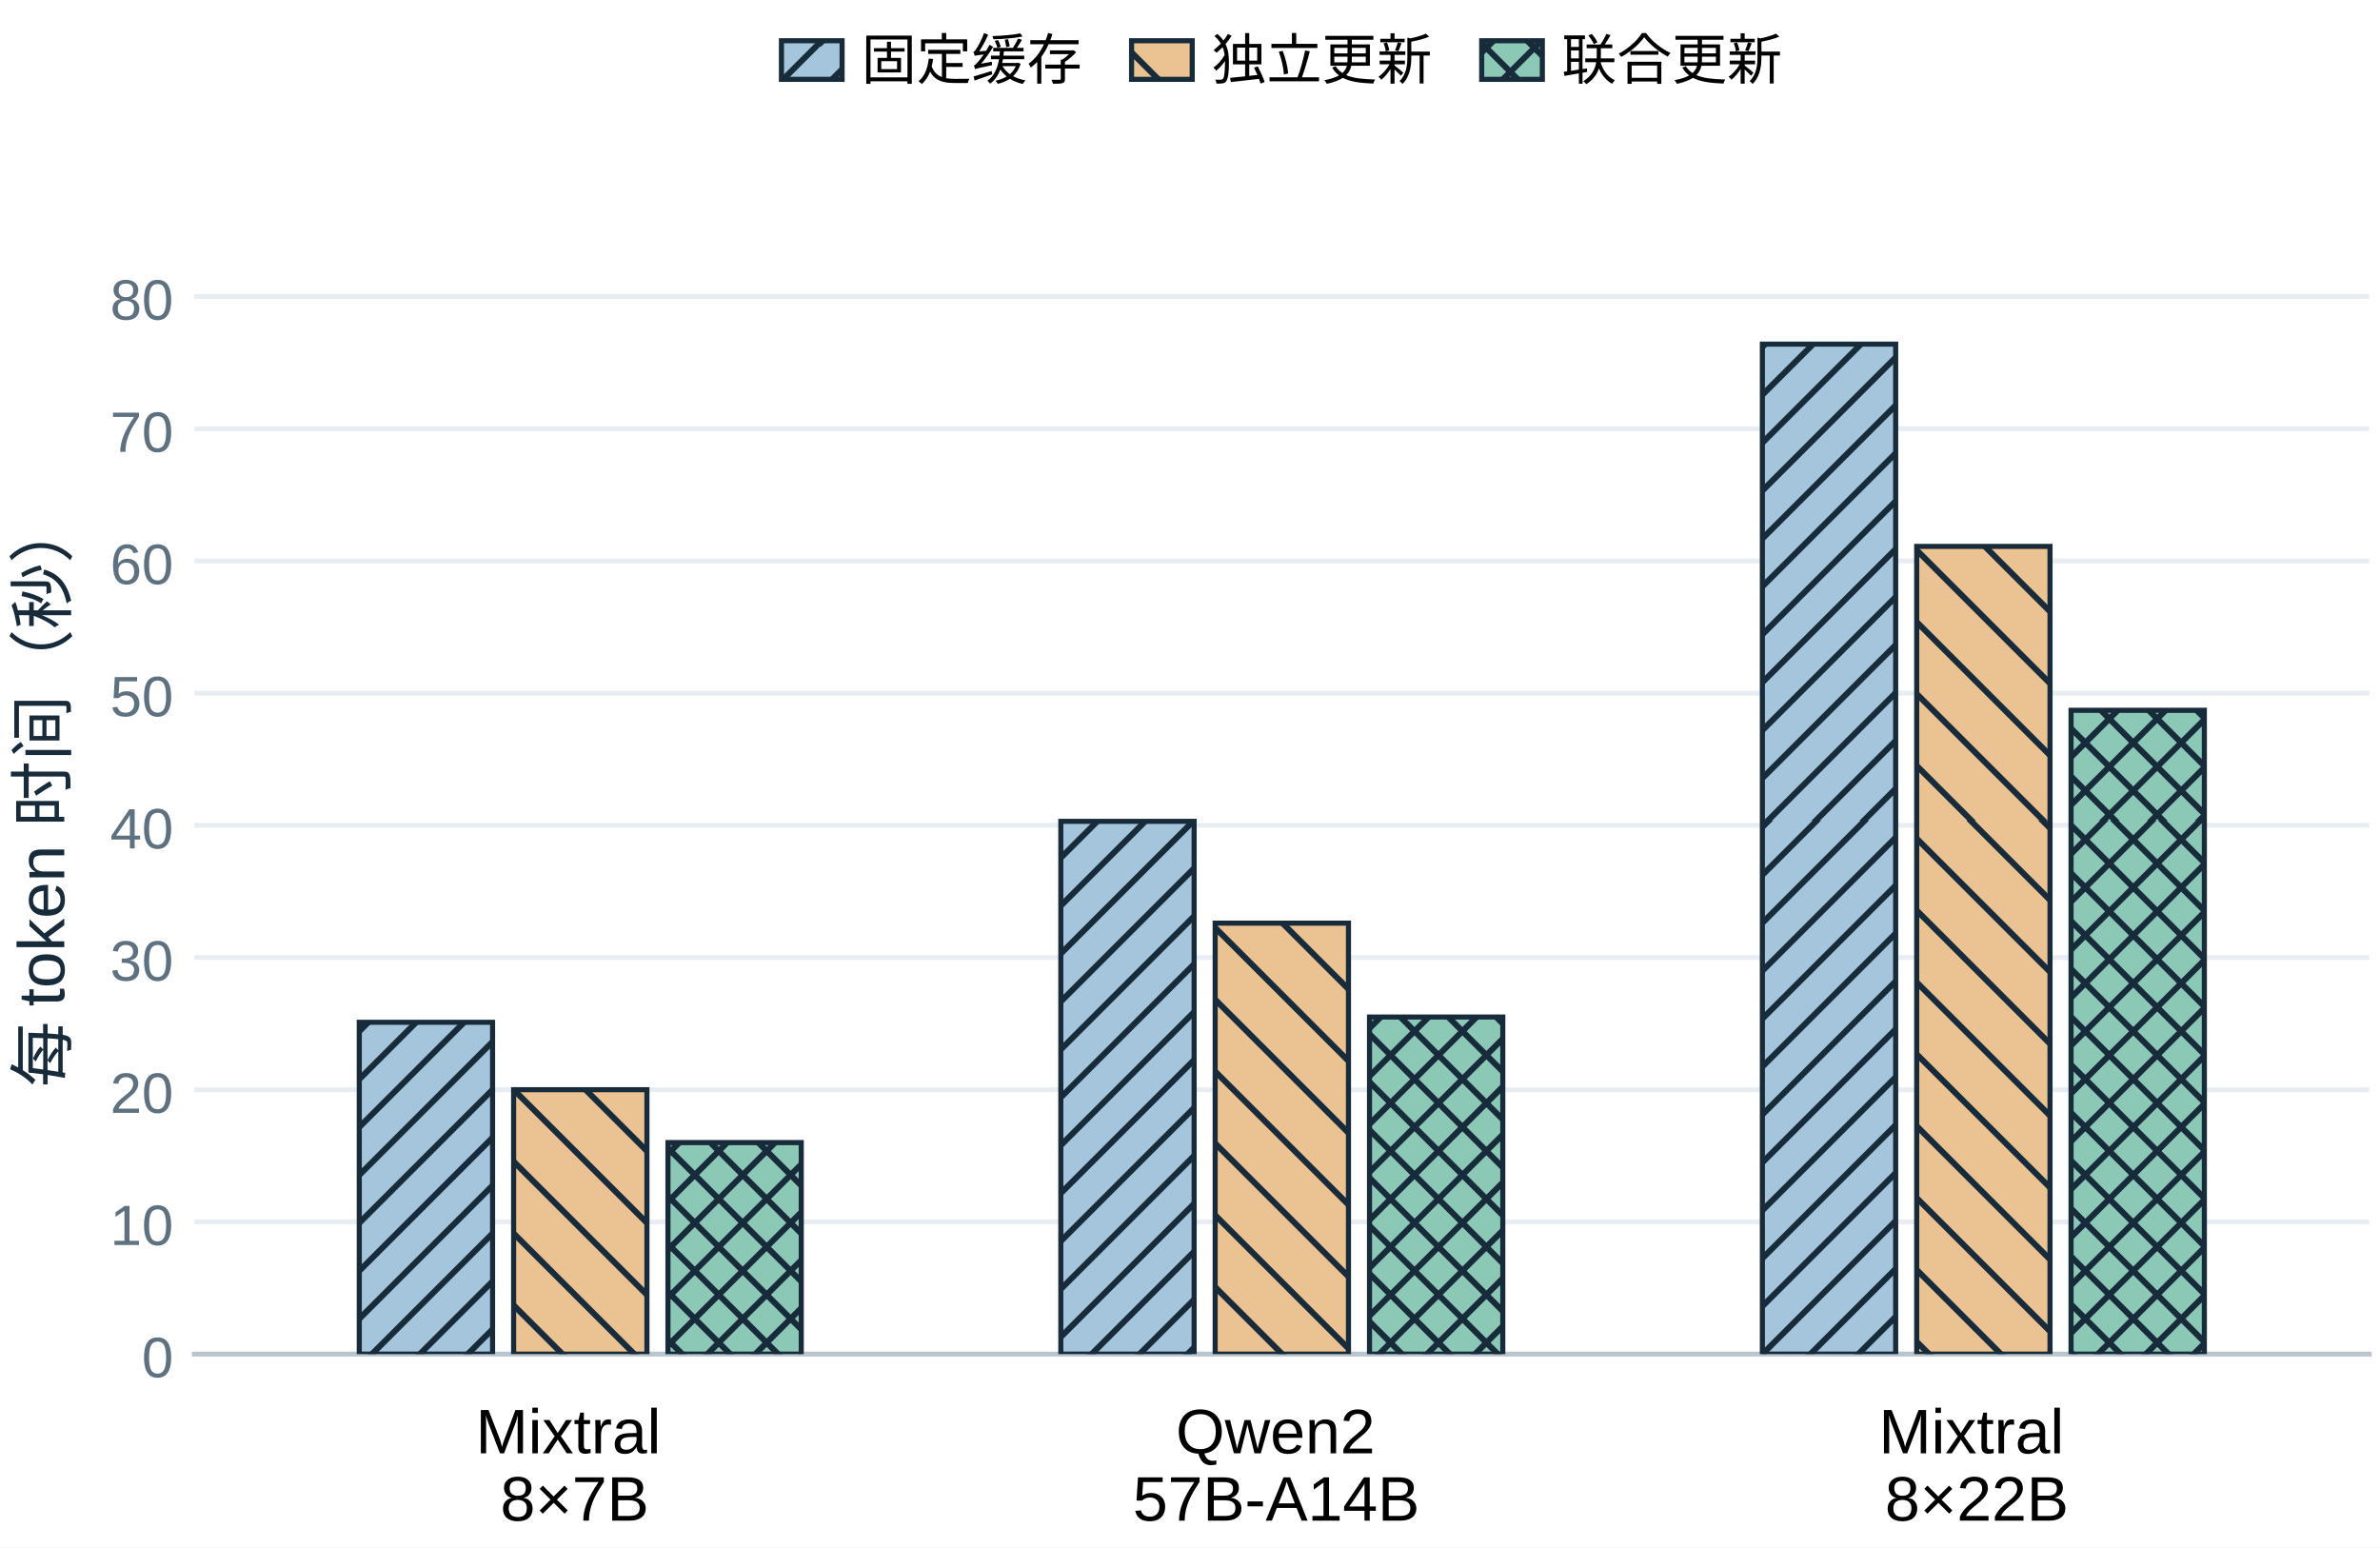
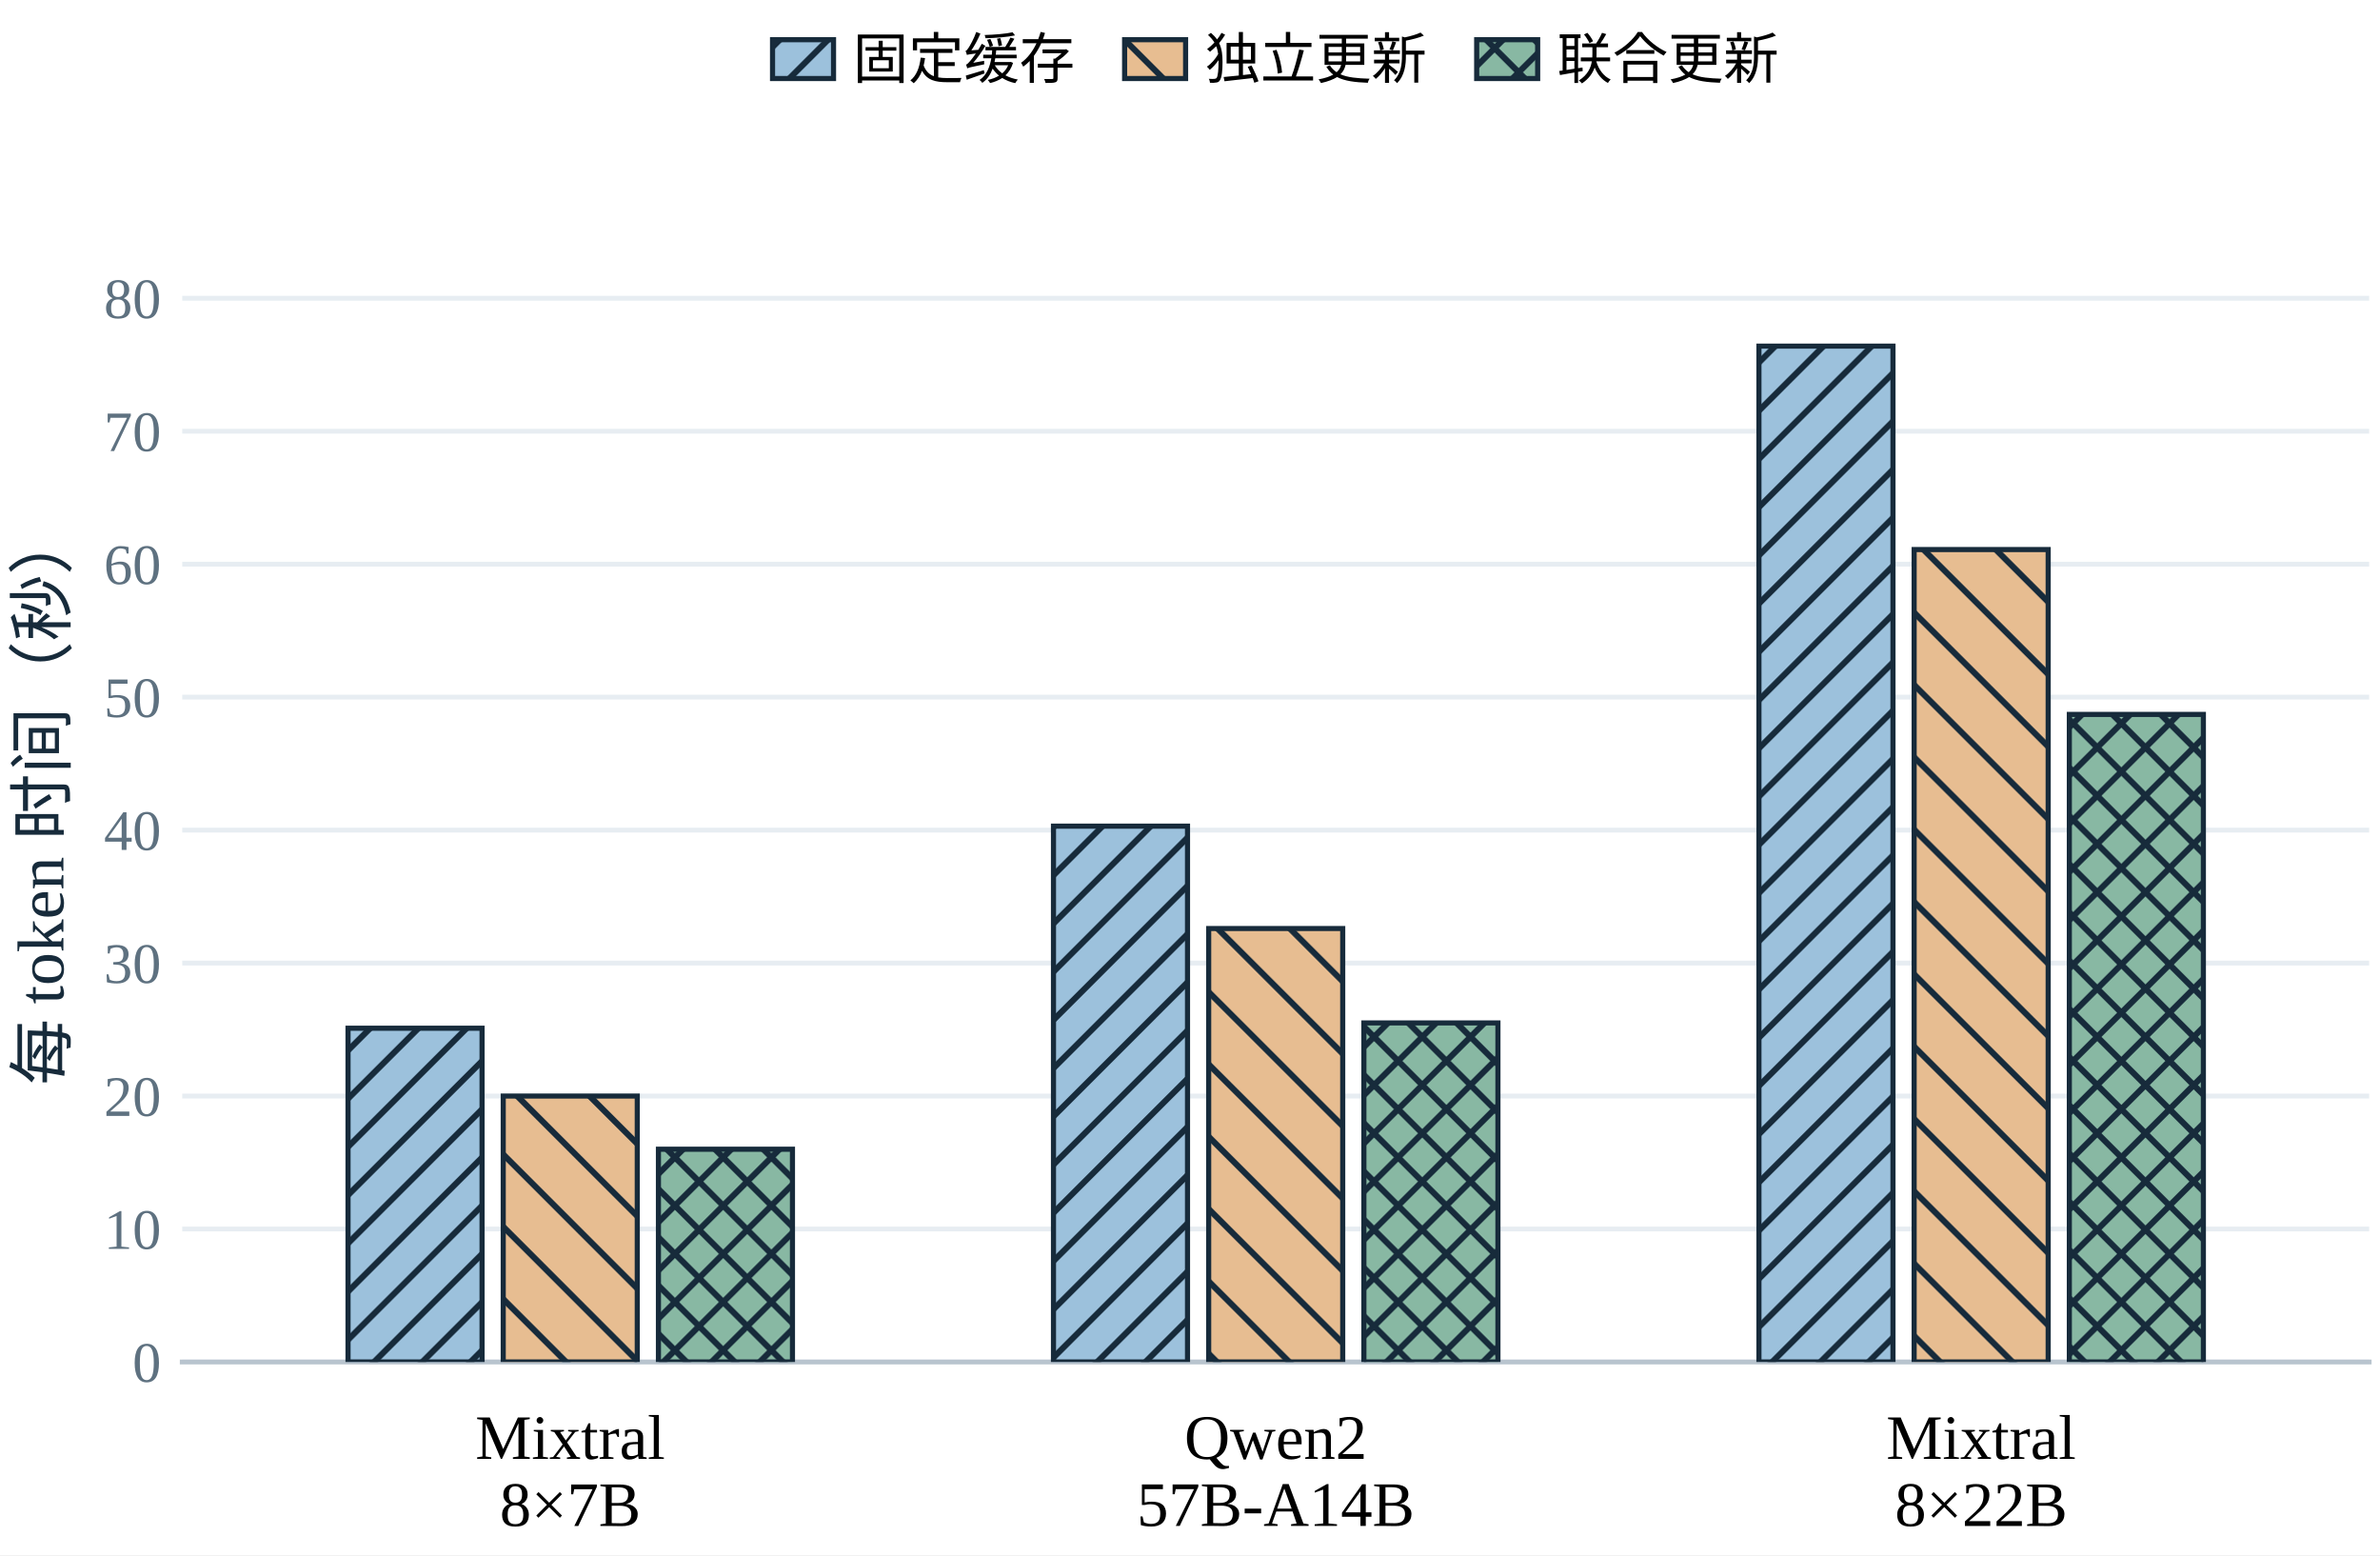
- <svg xmlns="http://www.w3.org/2000/svg" width="397.12pt" height="258.202pt" viewBox="0 0 397.12 258.202" version="1.1">
+ <svg xmlns="http://www.w3.org/2000/svg" width="394.92pt" height="257.987pt" viewBox="0 0 394.92 257.987" version="1.1">
  <defs>
    <style type="text/css">*{stroke-linejoin: round; stroke-linecap: butt}</style>
  </defs>
  <g id="figure_1">
    <g id="patch_1">
-       <path d="M 0 258.202  L 397.12 258.202  L 397.12 0  L 0 0  z " style="fill: #ffffff" />
+       <path d="M 0 257.987  L 394.92 257.987  L 394.92 0  L 0 0  z " style="fill: #ffffff" />
    </g>
    <g id="axes_1">
      <g id="patch_2">
-         <path d="M 32.44 225.935  L 395.32 225.935  L 395.32 38.447  L 32.44 38.447  z " style="fill: #ffffff" />
+         <path d="M 30.24 225.935  L 393.12 225.935  L 393.12 38.447  L 30.24 38.447  z " style="fill: #ffffff" />
      </g>
      <g id="matplotlib.axis_1">
        <g id="xtick_1">
          <g id="line2d_1" />
          <g id="text_1">
-             <text style="font-size: 10.5px; font-family: 'Microsoft YaHei', 'SimHei', 'Arial', sans-serif" transform="translate(79.37481 242.4846)">Mixtral</text>
-             <text style="font-size: 10.5px; font-family: 'Microsoft YaHei', 'SimHei', 'Arial', sans-serif" transform="translate(83.47637 253.7177)">8×7B</text>
+             <text style="font-size: 10.5px; font-family: 'Times New Roman', 'SimSun'" transform="translate(78.87483 242.0133)">Mixtral</text>
+             <text style="font-size: 10.5px; font-family: 'Times New Roman', 'SimSun'" transform="translate(82.90994 253.1336)">8×7B</text>
          </g>
        </g>
        <g id="xtick_2">
          <g id="line2d_2" />
          <g id="text_2">
-             <text style="font-size: 10.5px; font-family: 'Microsoft YaHei', 'SimHei', 'Arial', sans-serif" transform="translate(196.1917 242.4846)">Qwen2</text>
-             <text style="font-size: 10.5px; font-family: 'Microsoft YaHei', 'SimHei', 'Arial', sans-serif" transform="translate(189.0115 253.7177)">57B-A14B</text>
+             <text style="font-size: 10.5px; font-family: 'Times New Roman', 'SimSun'" transform="translate(196.517 242.0026)">Qwen2</text>
+             <text style="font-size: 10.5px; font-family: 'Times New Roman', 'SimSun'" transform="translate(188.637 253.123)">57B-A14B</text>
          </g>
        </g>
        <g id="xtick_3">
          <g id="line2d_3" />
          <g id="text_3">
-             <text style="font-size: 10.5px; font-family: 'Microsoft YaHei', 'SimHei', 'Arial', sans-serif" transform="translate(313.4909 242.4846)">Mixtral</text>
-             <text style="font-size: 10.5px; font-family: 'Microsoft YaHei', 'SimHei', 'Arial', sans-serif" transform="translate(314.5139 253.7177)">8×22B</text>
+             <text style="font-size: 10.5px; font-family: 'Times New Roman', 'SimSun'" transform="translate(312.991 242.0133)">Mixtral</text>
+             <text style="font-size: 10.5px; font-family: 'Times New Roman', 'SimSun'" transform="translate(314.4011 253.1336)">8×22B</text>
          </g>
        </g>
      </g>
      <g id="matplotlib.axis_2">
        <g id="ytick_1">
          <g id="line2d_4">
-             <path d="M 32.44 225.935  L 395.32 225.935  " clip-path="url(#pa9d40495a8)" style="fill: none; stroke: #e7edf2; stroke-width: 0.8; stroke-linecap: square" />
+             <path d="M 30.24 225.935  L 393.12 225.935  " clip-path="url(#pfdc16e4cae)" style="fill: none; stroke: #e7edf2; stroke-width: 0.8; stroke-linecap: square" />
          </g>
          <g id="line2d_5" />
          <g id="text_4">
-             <text style="font-size: 9.5px; font-family: 'Microsoft YaHei', 'SimHei', 'Arial', sans-serif; text-anchor: end; fill: #5e7180" x="28.94" y="229.792" transform="rotate(-0 28.9401 229.7924)">0</text>
+             <text style="font-size: 9.5px; font-family: 'Times New Roman', 'SimSun'; text-anchor: end; fill: #5e7180" x="26.74" y="229.229" transform="rotate(-0 26.74043 229.2288)">0</text>
          </g>
        </g>
        <g id="ytick_2">
          <g id="line2d_6">
-             <path d="M 32.44 203.878  L 395.32 203.878  " clip-path="url(#pa9d40495a8)" style="fill: none; stroke: #e7edf2; stroke-width: 0.8; stroke-linecap: square" />
+             <path d="M 30.24 203.878  L 393.12 203.878  " clip-path="url(#pfdc16e4cae)" style="fill: none; stroke: #e7edf2; stroke-width: 0.8; stroke-linecap: square" />
          </g>
          <g id="line2d_7" />
          <g id="text_5">
-             <text style="font-size: 9.5px; font-family: 'Microsoft YaHei', 'SimHei', 'Arial', sans-serif; text-anchor: end; fill: #5e7180" x="28.94" y="207.735" transform="rotate(-0 28.9401 207.735)">10</text>
+             <text style="font-size: 9.5px; font-family: 'Times New Roman', 'SimSun'; text-anchor: end; fill: #5e7180" x="26.74" y="207.171" transform="rotate(-0 26.74043 207.1714)">10</text>
          </g>
        </g>
        <g id="ytick_3">
          <g id="line2d_8">
-             <path d="M 32.44 181.821  L 395.32 181.821  " clip-path="url(#pa9d40495a8)" style="fill: none; stroke: #e7edf2; stroke-width: 0.8; stroke-linecap: square" />
+             <path d="M 30.24 181.821  L 393.12 181.821  " clip-path="url(#pfdc16e4cae)" style="fill: none; stroke: #e7edf2; stroke-width: 0.8; stroke-linecap: square" />
          </g>
          <g id="line2d_9" />
          <g id="text_6">
-             <text style="font-size: 9.5px; font-family: 'Microsoft YaHei', 'SimHei', 'Arial', sans-serif; text-anchor: end; fill: #5e7180" x="28.94" y="185.678" transform="rotate(-0 28.9401 185.6776)">20</text>
+             <text style="font-size: 9.5px; font-family: 'Times New Roman', 'SimSun'; text-anchor: end; fill: #5e7180" x="26.74" y="185.114" transform="rotate(-0 26.74043 185.114)">20</text>
          </g>
        </g>
        <g id="ytick_4">
          <g id="line2d_10">
-             <path d="M 32.44 159.763  L 395.32 159.763  " clip-path="url(#pa9d40495a8)" style="fill: none; stroke: #e7edf2; stroke-width: 0.8; stroke-linecap: square" />
+             <path d="M 30.24 159.763  L 393.12 159.763  " clip-path="url(#pfdc16e4cae)" style="fill: none; stroke: #e7edf2; stroke-width: 0.8; stroke-linecap: square" />
          </g>
          <g id="line2d_11" />
          <g id="text_7">
-             <text style="font-size: 9.5px; font-family: 'Microsoft YaHei', 'SimHei', 'Arial', sans-serif; text-anchor: end; fill: #5e7180" x="28.94" y="163.62" transform="rotate(-0 28.9401 163.6202)">30</text>
+             <text style="font-size: 9.5px; font-family: 'Times New Roman', 'SimSun'; text-anchor: end; fill: #5e7180" x="26.74" y="163.057" transform="rotate(-0 26.74043 163.0566)">30</text>
          </g>
        </g>
        <g id="ytick_5">
          <g id="line2d_12">
-             <path d="M 32.44 137.706  L 395.32 137.706  " clip-path="url(#pa9d40495a8)" style="fill: none; stroke: #e7edf2; stroke-width: 0.8; stroke-linecap: square" />
+             <path d="M 30.24 137.706  L 393.12 137.706  " clip-path="url(#pfdc16e4cae)" style="fill: none; stroke: #e7edf2; stroke-width: 0.8; stroke-linecap: square" />
          </g>
          <g id="line2d_13" />
          <g id="text_8">
-             <text style="font-size: 9.5px; font-family: 'Microsoft YaHei', 'SimHei', 'Arial', sans-serif; text-anchor: end; fill: #5e7180" x="28.94" y="141.563" transform="rotate(-0 28.9401 141.5628)">40</text>
+             <text style="font-size: 9.5px; font-family: 'Times New Roman', 'SimSun'; text-anchor: end; fill: #5e7180" x="26.74" y="140.999" transform="rotate(-0 26.74043 140.9992)">40</text>
          </g>
        </g>
        <g id="ytick_6">
          <g id="line2d_14">
-             <path d="M 32.44 115.648  L 395.32 115.648  " clip-path="url(#pa9d40495a8)" style="fill: none; stroke: #e7edf2; stroke-width: 0.8; stroke-linecap: square" />
+             <path d="M 30.24 115.648  L 393.12 115.648  " clip-path="url(#pfdc16e4cae)" style="fill: none; stroke: #e7edf2; stroke-width: 0.8; stroke-linecap: square" />
          </g>
          <g id="line2d_15" />
          <g id="text_9">
-             <text style="font-size: 9.5px; font-family: 'Microsoft YaHei', 'SimHei', 'Arial', sans-serif; text-anchor: end; fill: #5e7180" x="28.94" y="119.505" transform="rotate(-0 28.9401 119.5054)">50</text>
+             <text style="font-size: 9.5px; font-family: 'Times New Roman', 'SimSun'; text-anchor: end; fill: #5e7180" x="26.74" y="118.942" transform="rotate(-0 26.74043 118.9418)">50</text>
          </g>
        </g>
        <g id="ytick_7">
          <g id="line2d_16">
-             <path d="M 32.44 93.591  L 395.32 93.591  " clip-path="url(#pa9d40495a8)" style="fill: none; stroke: #e7edf2; stroke-width: 0.8; stroke-linecap: square" />
+             <path d="M 30.24 93.591  L 393.12 93.591  " clip-path="url(#pfdc16e4cae)" style="fill: none; stroke: #e7edf2; stroke-width: 0.8; stroke-linecap: square" />
          </g>
          <g id="line2d_17" />
          <g id="text_10">
-             <text style="font-size: 9.5px; font-family: 'Microsoft YaHei', 'SimHei', 'Arial', sans-serif; text-anchor: end; fill: #5e7180" x="28.94" y="97.448" transform="rotate(-0 28.9401 97.44795)">60</text>
+             <text style="font-size: 9.5px; font-family: 'Times New Roman', 'SimSun'; text-anchor: end; fill: #5e7180" x="26.74" y="96.884" transform="rotate(-0 26.74043 96.88435)">60</text>
          </g>
        </g>
        <g id="ytick_8">
          <g id="line2d_18">
-             <path d="M 32.44 71.533  L 395.32 71.533  " clip-path="url(#pa9d40495a8)" style="fill: none; stroke: #e7edf2; stroke-width: 0.8; stroke-linecap: square" />
+             <path d="M 30.24 71.533  L 393.12 71.533  " clip-path="url(#pfdc16e4cae)" style="fill: none; stroke: #e7edf2; stroke-width: 0.8; stroke-linecap: square" />
          </g>
          <g id="line2d_19" />
          <g id="text_11">
-             <text style="font-size: 9.5px; font-family: 'Microsoft YaHei', 'SimHei', 'Arial', sans-serif; text-anchor: end; fill: #5e7180" x="28.94" y="75.391" transform="rotate(-0 28.9401 75.39053)">70</text>
+             <text style="font-size: 9.5px; font-family: 'Times New Roman', 'SimSun'; text-anchor: end; fill: #5e7180" x="26.74" y="74.827" transform="rotate(-0 26.74043 74.82694)">70</text>
          </g>
        </g>
        <g id="ytick_9">
          <g id="line2d_20">
-             <path d="M 32.44 49.476  L 395.32 49.476  " clip-path="url(#pa9d40495a8)" style="fill: none; stroke: #e7edf2; stroke-width: 0.8; stroke-linecap: square" />
+             <path d="M 30.24 49.476  L 393.12 49.476  " clip-path="url(#pfdc16e4cae)" style="fill: none; stroke: #e7edf2; stroke-width: 0.8; stroke-linecap: square" />
          </g>
          <g id="line2d_21" />
          <g id="text_12">
-             <text style="font-size: 9.5px; font-family: 'Microsoft YaHei', 'SimHei', 'Arial', sans-serif; text-anchor: end; fill: #5e7180" x="28.94" y="53.333" transform="rotate(-0 28.9401 53.33312)">80</text>
+             <text style="font-size: 9.5px; font-family: 'Times New Roman', 'SimSun'; text-anchor: end; fill: #5e7180" x="26.74" y="52.77" transform="rotate(-0 26.74043 52.76952)">80</text>
          </g>
        </g>
        <g id="text_13">
-           <text style="font-size: 11px; font-family: 'Microsoft YaHei', 'SimHei', 'Arial', sans-serif; text-anchor: middle; fill: #172b3b" x="11.011" y="132.191" transform="rotate(-90 11.01078 132.1914)">每 token 时间（秒）</text>
+           <text style="font-size: 11px; font-family: 'Times New Roman', 'SimSun'; text-anchor: middle; fill: #172b3b" x="10.866" y="132.191" transform="rotate(-90 10.86641 132.1914)">每 token 时间（秒）</text>
        </g>
      </g>
      <g id="patch_3">
-         <path d="M 32.44 225.935  L 395.32 225.935  " style="fill: none; stroke: #b8c4ce; stroke-width: 0.8; stroke-linejoin: miter; stroke-linecap: square" />
+         <path d="M 30.24 225.935  L 393.12 225.935  " style="fill: none; stroke: #b8c4ce; stroke-width: 0.8; stroke-linejoin: miter; stroke-linecap: square" />
      </g>
      <g id="patch_4">
-         <path d="M 59.949 225.935  L 82.19 225.935  L 82.19 170.571  L 59.949 170.571  z " clip-path="url(#pa9d40495a8)" style="fill: url(#h6361ee9d6d); stroke: #172b3b; stroke-width: 0.85; stroke-linejoin: miter" />
+         <path d="M 57.749 225.935  L 79.99 225.935  L 79.99 170.571  L 57.749 170.571  z " clip-path="url(#pfdc16e4cae)" style="fill: url(#h11f7cad1c9); stroke: #172b3b; stroke-width: 0.85; stroke-linejoin: miter" />
      </g>
      <g id="patch_5">
-         <path d="M 177.007 225.935  L 199.248 225.935  L 199.248 137.044  L 177.007 137.044  z " clip-path="url(#pa9d40495a8)" style="fill: url(#h6361ee9d6d); stroke: #172b3b; stroke-width: 0.85; stroke-linejoin: miter" />
+         <path d="M 174.807 225.935  L 197.048 225.935  L 197.048 137.044  L 174.807 137.044  z " clip-path="url(#pfdc16e4cae)" style="fill: url(#h11f7cad1c9); stroke: #172b3b; stroke-width: 0.85; stroke-linejoin: miter" />
      </g>
      <g id="patch_6">
-         <path d="M 294.065 225.935  L 316.306 225.935  L 316.306 57.417  L 294.065 57.417  z " clip-path="url(#pa9d40495a8)" style="fill: url(#h6361ee9d6d); stroke: #172b3b; stroke-width: 0.85; stroke-linejoin: miter" />
+         <path d="M 291.865 225.935  L 314.106 225.935  L 314.106 57.417  L 291.865 57.417  z " clip-path="url(#pfdc16e4cae)" style="fill: url(#h11f7cad1c9); stroke: #172b3b; stroke-width: 0.85; stroke-linejoin: miter" />
      </g>
      <g id="patch_7">
-         <path d="M 85.702 225.935  L 107.943 225.935  L 107.943 181.821  L 85.702 181.821  z " clip-path="url(#pa9d40495a8)" style="fill: url(#h94793e780f); stroke: #172b3b; stroke-width: 0.85; stroke-linejoin: miter" />
+         <path d="M 83.502 225.935  L 105.743 225.935  L 105.743 181.821  L 83.502 181.821  z " clip-path="url(#pfdc16e4cae)" style="fill: url(#h16f3facb3e); stroke: #172b3b; stroke-width: 0.85; stroke-linejoin: miter" />
      </g>
      <g id="patch_8">
-         <path d="M 202.76 225.935  L 225.001 225.935  L 225.001 154.028  L 202.76 154.028  z " clip-path="url(#pa9d40495a8)" style="fill: url(#h94793e780f); stroke: #172b3b; stroke-width: 0.85; stroke-linejoin: miter" />
+         <path d="M 200.56 225.935  L 222.801 225.935  L 222.801 154.028  L 200.56 154.028  z " clip-path="url(#pfdc16e4cae)" style="fill: url(#h16f3facb3e); stroke: #172b3b; stroke-width: 0.85; stroke-linejoin: miter" />
      </g>
      <g id="patch_9">
-         <path d="M 319.818 225.935  L 342.059 225.935  L 342.059 91.165  L 319.818 91.165  z " clip-path="url(#pa9d40495a8)" style="fill: url(#h94793e780f); stroke: #172b3b; stroke-width: 0.85; stroke-linejoin: miter" />
+         <path d="M 317.618 225.935  L 339.859 225.935  L 339.859 91.165  L 317.618 91.165  z " clip-path="url(#pfdc16e4cae)" style="fill: url(#h16f3facb3e); stroke: #172b3b; stroke-width: 0.85; stroke-linejoin: miter" />
      </g>
      <g id="patch_10">
-         <path d="M 111.454 225.935  L 133.695 225.935  L 133.695 190.644  L 111.454 190.644  z " clip-path="url(#pa9d40495a8)" style="fill: url(#h5354e80ca9); stroke: #172b3b; stroke-width: 0.85; stroke-linejoin: miter" />
+         <path d="M 109.255 225.935  L 131.496 225.935  L 131.496 190.644  L 109.255 190.644  z " clip-path="url(#pfdc16e4cae)" style="fill: url(#h085fbfa27c); stroke: #172b3b; stroke-width: 0.85; stroke-linejoin: miter" />
      </g>
      <g id="patch_11">
-         <path d="M 228.512 225.935  L 250.753 225.935  L 250.753 169.689  L 228.512 169.689  z " clip-path="url(#pa9d40495a8)" style="fill: url(#h5354e80ca9); stroke: #172b3b; stroke-width: 0.85; stroke-linejoin: miter" />
+         <path d="M 226.313 225.935  L 248.554 225.935  L 248.554 169.689  L 226.313 169.689  z " clip-path="url(#pfdc16e4cae)" style="fill: url(#h085fbfa27c); stroke: #172b3b; stroke-width: 0.85; stroke-linejoin: miter" />
      </g>
      <g id="patch_12">
-         <path d="M 345.57 225.935  L 367.811 225.935  L 367.811 118.516  L 345.57 118.516  z " clip-path="url(#pa9d40495a8)" style="fill: url(#h5354e80ca9); stroke: #172b3b; stroke-width: 0.85; stroke-linejoin: miter" />
+         <path d="M 343.371 225.935  L 365.612 225.935  L 365.612 118.516  L 343.371 118.516  z " clip-path="url(#pfdc16e4cae)" style="fill: url(#h085fbfa27c); stroke: #172b3b; stroke-width: 0.85; stroke-linejoin: miter" />
      </g>
      <g id="legend_1">
        <g id="patch_13">
-           <path d="M 130.39 13.238  L 140.51 13.238  L 140.51 6.798  L 130.39 6.798  z " style="fill: url(#h6361ee9d6d); stroke: #172b3b; stroke-width: 0.85; stroke-linejoin: miter" />
+           <path d="M 128.19 13.027  L 138.31 13.027  L 138.31 6.587  L 128.19 6.587  z " style="fill: url(#h11f7cad1c9); stroke: #172b3b; stroke-width: 0.85; stroke-linejoin: miter" />
        </g>
        <g id="text_14">
-           <text style="font-size: 9.2px; font-family: 'Microsoft YaHei', 'SimHei', 'Arial', sans-serif; text-anchor: start" x="143.73" y="13.238" transform="rotate(-0 143.7301 13.23819)">固定缓存</text>
+           <text style="font-size: 9.2px; font-family: 'Times New Roman', 'SimSun'; text-anchor: start" x="141.53" y="13.027" transform="rotate(-0 141.5304 13.02688)">固定缓存</text>
        </g>
        <g id="patch_14">
-           <path d="M 188.81 13.238  L 198.93 13.238  L 198.93 6.798  L 188.81 6.798  z " style="fill: url(#h94793e780f); stroke: #172b3b; stroke-width: 0.85; stroke-linejoin: miter" />
+           <path d="M 186.61 13.027  L 196.73 13.027  L 196.73 6.587  L 186.61 6.587  z " style="fill: url(#h16f3facb3e); stroke: #172b3b; stroke-width: 0.85; stroke-linejoin: miter" />
        </g>
        <g id="text_15">
-           <text style="font-size: 9.2px; font-family: 'Microsoft YaHei', 'SimHei', 'Arial', sans-serif; text-anchor: start" x="202.15" y="13.238" transform="rotate(-0 202.1501 13.23819)">独立更新</text>
+           <text style="font-size: 9.2px; font-family: 'Times New Roman', 'SimSun'; text-anchor: start" x="199.95" y="13.027" transform="rotate(-0 199.9504 13.02688)">独立更新</text>
        </g>
        <g id="patch_15">
-           <path d="M 247.23 13.238  L 257.35 13.238  L 257.35 6.798  L 247.23 6.798  z " style="fill: url(#h5354e80ca9); stroke: #172b3b; stroke-width: 0.85; stroke-linejoin: miter" />
+           <path d="M 245.03 13.027  L 255.15 13.027  L 255.15 6.587  L 245.03 6.587  z " style="fill: url(#h085fbfa27c); stroke: #172b3b; stroke-width: 0.85; stroke-linejoin: miter" />
        </g>
        <g id="text_16">
-           <text style="font-size: 9.2px; font-family: 'Microsoft YaHei', 'SimHei', 'Arial', sans-serif; text-anchor: start" x="260.57" y="13.238" transform="rotate(-0 260.5701 13.23819)">联合更新</text>
+           <text style="font-size: 9.2px; font-family: 'Times New Roman', 'SimSun'; text-anchor: start" x="258.37" y="13.027" transform="rotate(-0 258.3704 13.02688)">联合更新</text>
        </g>
      </g>
    </g>
  </g>
  <defs>
-     <clipPath id="pa9d40495a8">
-       <rect x="32.44" y="38.447" width="362.88" height="187.488" />
+     <clipPath id="pfdc16e4cae">
+       <rect x="30.24" y="38.447" width="362.88" height="187.488" />
    </clipPath>
  </defs>
  <defs>
-     <pattern id="h6361ee9d6d" patternUnits="userSpaceOnUse" x="0" y="0" width="72" height="72">
-       <rect x="0" y="0" width="73" height="73" fill="#a5c5dc" />
+     <pattern id="h11f7cad1c9" patternUnits="userSpaceOnUse" x="0" y="0" width="72" height="72">
+       <rect x="0" y="0" width="73" height="73" fill="#9cc1dc" />
      <path d="M -36 36  L 36 -36  M -32 40  L 40 -32  M -28 44  L 44 -28  M -24 48  L 48 -24  M -20 52  L 52 -20  M -16 56  L 56 -16  M -12 60  L 60 -12  M -8 64  L 64 -8  M -4 68  L 68 -4  M 0 72  L 72 0  M 4 76  L 76 4  M 8 80  L 80 8  M 12 84  L 84 12  M 16 88  L 88 16  M 20 92  L 92 20  M 24 96  L 96 24  M 28 100  L 100 28  M 32 104  L 104 32  M 36 108  L 108 36  " style="fill: #172b3b; stroke: #172b3b; stroke-width: 1.0; stroke-linecap: butt; stroke-linejoin: miter" />
    </pattern>
-     <pattern id="h94793e780f" patternUnits="userSpaceOnUse" x="0" y="0" width="72" height="72">
-       <rect x="0" y="0" width="73" height="73" fill="#ebc392" />
+     <pattern id="h16f3facb3e" patternUnits="userSpaceOnUse" x="0" y="0" width="72" height="72">
+       <rect x="0" y="0" width="73" height="73" fill="#e7bd91" />
      <path d="M -36 36  L 36 108  M -30 30  L 42 102  M -24 24  L 48 96  M -18 18  L 54 90  M -12 12  L 60 84  M -6 6  L 66 78  M 0 0  L 72 72  M 6 -6  L 78 66  M 12 -12  L 84 60  M 18 -18  L 90 54  M 24 -24  L 96 48  M 30 -30  L 102 42  M 36 -36  L 108 36  " style="fill: #172b3b; stroke: #172b3b; stroke-width: 1.0; stroke-linecap: butt; stroke-linejoin: miter" />
    </pattern>
-     <pattern id="h5354e80ca9" patternUnits="userSpaceOnUse" x="0" y="0" width="72" height="72">
-       <rect x="0" y="0" width="73" height="73" fill="#8bc8b6" />
+     <pattern id="h085fbfa27c" patternUnits="userSpaceOnUse" x="0" y="0" width="72" height="72">
+       <rect x="0" y="0" width="73" height="73" fill="#88b8a3" />
      <path d="M -36 36  L 36 -36  M -32 40  L 40 -32  M -28 44  L 44 -28  M -24 48  L 48 -24  M -20 52  L 52 -20  M -16 56  L 56 -16  M -12 60  L 60 -12  M -8 64  L 64 -8  M -4 68  L 68 -4  M 0 72  L 72 0  M 4 76  L 76 4  M 8 80  L 80 8  M 12 84  L 84 12  M 16 88  L 88 16  M 20 92  L 92 20  M 24 96  L 96 24  M 28 100  L 100 28  M 32 104  L 104 32  M 36 108  L 108 36  M -36 36  L 36 108  M -32 32  L 40 104  M -28 28  L 44 100  M -24 24  L 48 96  M -20 20  L 52 92  M -16 16  L 56 88  M -12 12  L 60 84  M -8 8  L 64 80  M -4 4  L 68 76  M 0 0  L 72 72  M 4 -4  L 76 68  M 8 -8  L 80 64  M 12 -12  L 84 60  M 16 -16  L 88 56  M 20 -20  L 92 52  M 24 -24  L 96 48  M 28 -28  L 100 44  M 32 -32  L 104 40  M 36 -36  L 108 36  " style="fill: #172b3b; stroke: #172b3b; stroke-width: 1.0; stroke-linecap: butt; stroke-linejoin: miter" />
    </pattern>
  </defs>
</svg>
